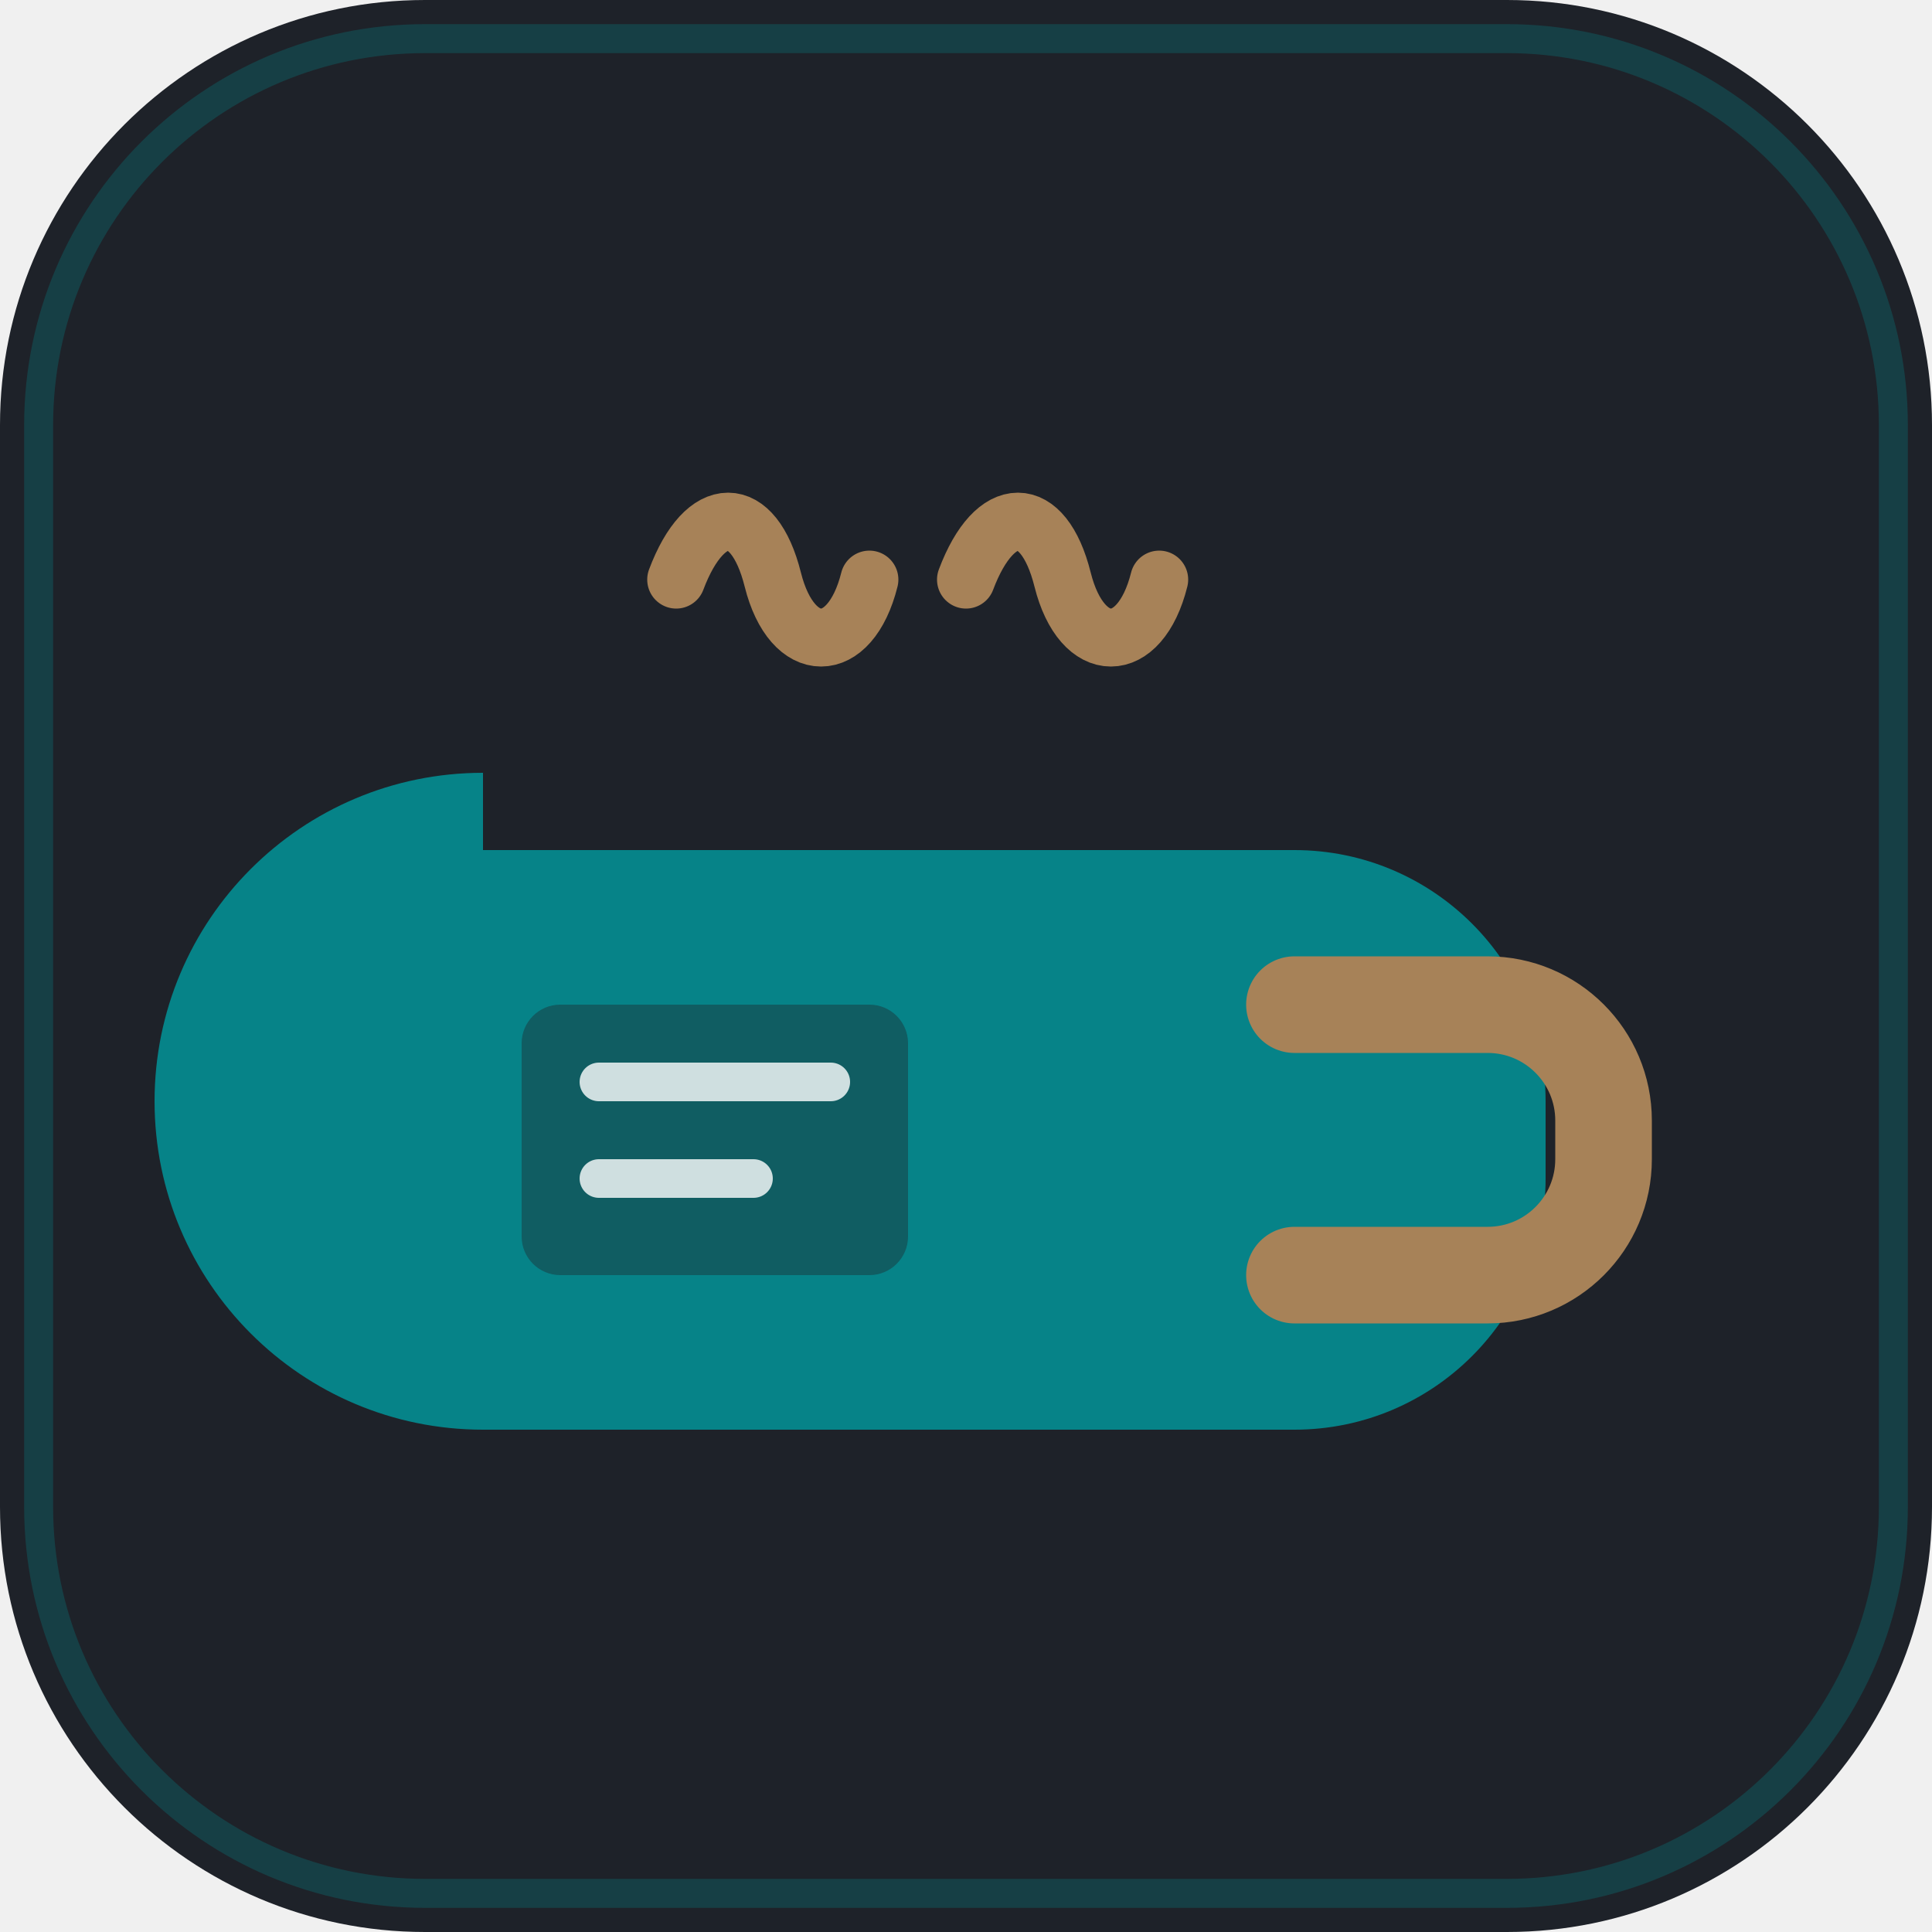
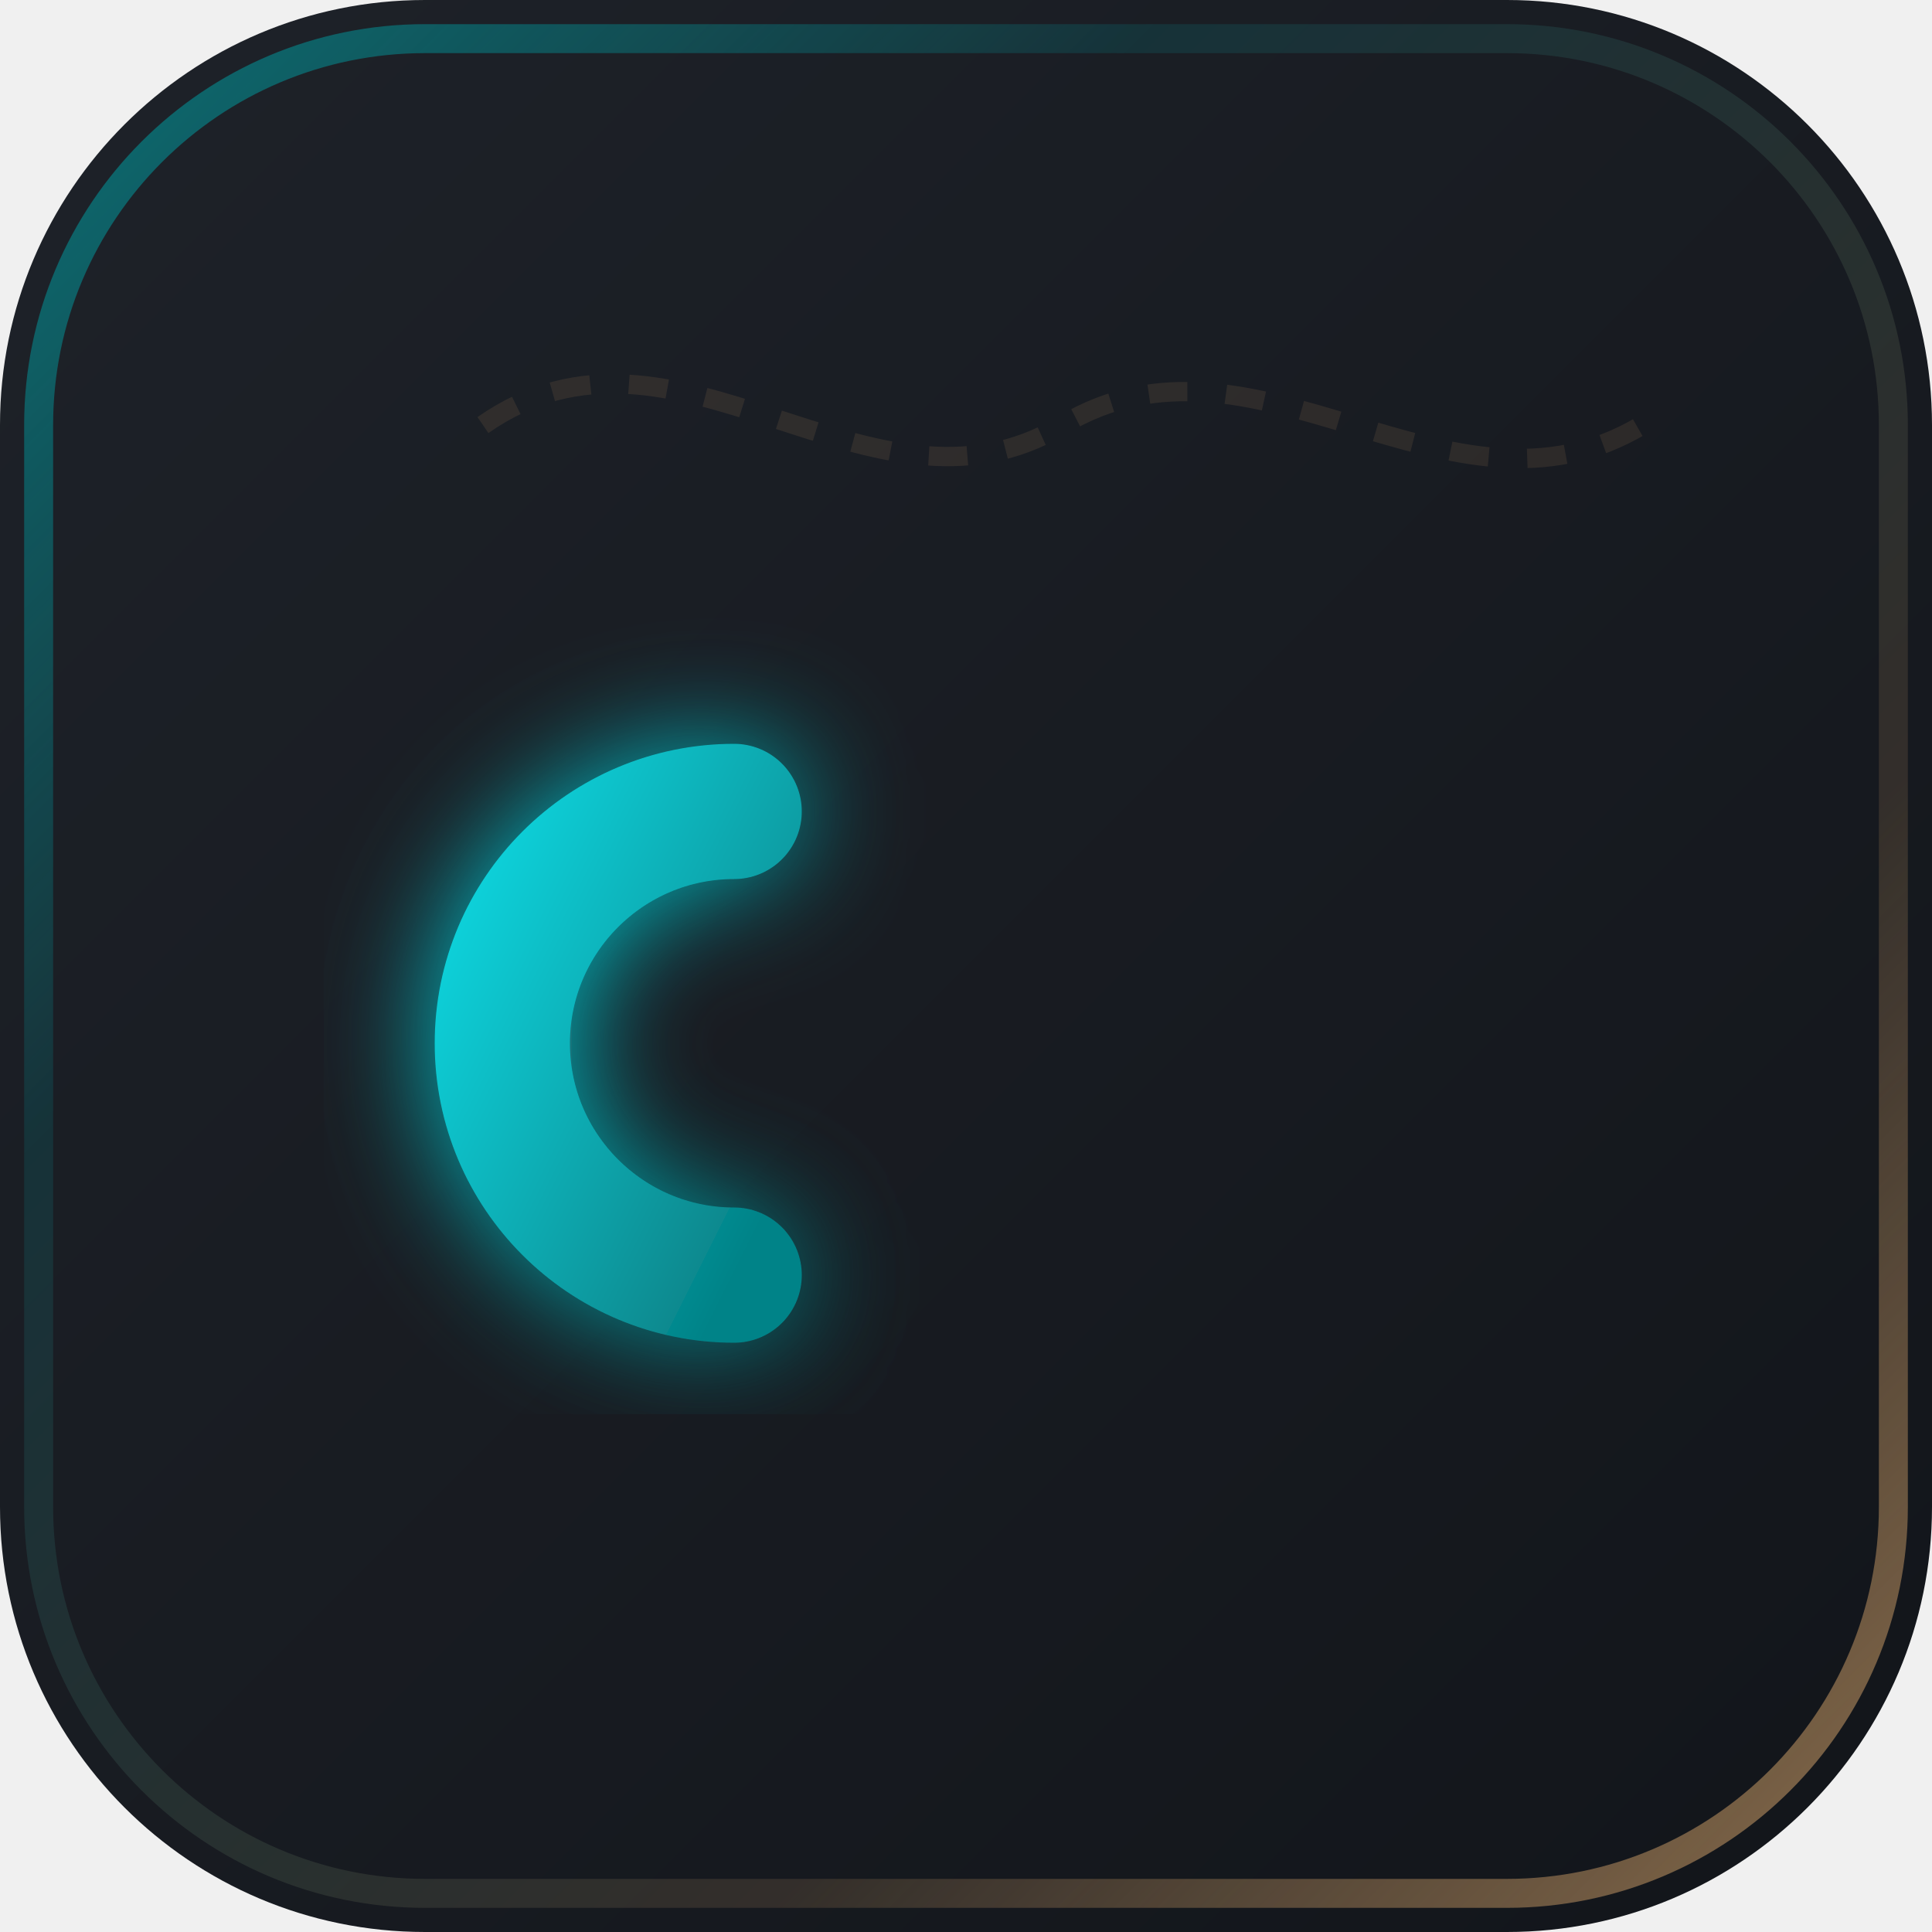
<svg xmlns="http://www.w3.org/2000/svg" viewBox="0 0 100 100" width="512" height="512">
-   <rect width="100" height="100" rx="22" fill="#1E2229" />
-   <rect x="2" y="2" width="96" height="96" rx="20" fill="none" stroke="#068388" stroke-width="1.5" stroke-opacity="0.3" />
-   <g transform="translate(5, 12)">
-     <path d="M30 18c1.5-4 4-4 5 0s4 4 5 0" fill="none" stroke="#a78258" stroke-width="3" stroke-linecap="round" />
-     <path d="M45 18c1.5-4 4-4 5 0s4 4 5 0" fill="none" stroke="#a78258" stroke-width="3" stroke-linecap="round" />
-     <path d="M20 32h42a13 13 0 0 1 13 13v4a13 13 0 0 1-13 13H20a17 17 0 0 1-17-17v-0a17 17 0 0 1 17-17z" fill="#068388" />
-     <path d="M62 40h10a6 6 0 0 1 6 6v2a6 6 0 0 1-6 6H62" fill="none" stroke="#a78258" stroke-width="5" stroke-linecap="round" />
-     <rect x="22" y="40" width="20" height="14" rx="2" fill="#1E2229" opacity="0.4" />
-     <line x1="26" y1="44" x2="38" y2="44" stroke="#ffffff" stroke-width="2" stroke-linecap="round" opacity="0.8" />
-     <line x1="26" y1="49" x2="34" y2="49" stroke="#ffffff" stroke-width="2" stroke-linecap="round" opacity="0.8" />
+   <defs>
+     <linearGradient id="bgGrad" x1="0%" y1="0%" x2="100%" y2="100%">
+       <stop offset="0%" stop-color="#1E2229" />
+       <stop offset="100%" stop-color="#12151A" />
+     </linearGradient>
+     <linearGradient id="borderGrad" x1="0%" y1="0%" x2="100%" y2="100%">
+       <stop offset="0%" stop-color="#068388" stop-opacity="0.8" />
+       <stop offset="30%" stop-color="#068388" stop-opacity="0.2" />
+       <stop offset="70%" stop-color="#a78258" stop-opacity="0.2" />
+       <stop offset="100%" stop-color="#a78258" stop-opacity="0.8" />
+     </linearGradient>
+     <linearGradient id="tealGrad" x1="0%" y1="0%" x2="100%" y2="100%">
+       <stop offset="0%" stop-color="#0cd2db" />
+       <stop offset="100%" stop-color="#068388" />
+     </linearGradient>
+     <linearGradient id="goldGrad" x1="0%" y1="0%" x2="100%" y2="100%">
+       <stop offset="0%" stop-color="#f3d5b5" />
+       <stop offset="50%" stop-color="#e9c46a" />
+       <stop offset="100%" stop-color="#a78258" />
+     </linearGradient>
+     <filter id="glow" x="-20%" y="-20%" width="140%" height="140%">
+       <feGaussianBlur stdDeviation="3" result="blur" />
+       <feMerge>
+         <feMergeNode in="blur" />
+         <feMergeNode in="SourceGraphic" />
+       </feMerge>
+     </filter>
+   </defs>
+   <rect width="100" height="100" rx="22" fill="url(#bgGrad)" />
+   <rect x="2" y="2" width="96" height="96" rx="20" fill="none" stroke="url(#borderGrad)" stroke-width="1.5" />
+   <path d="M25,22 C35,15 45,28 55,22 C65,16 75,28 85,22" fill="none" stroke="#a78258" stroke-width="1" stroke-opacity="0.15" stroke-dasharray="2 2" />
+   <g filter="url(#glow)">
+     <path d="M 38,42 A 12,12 0 1,0 38,66" fill="none" stroke="url(#tealGrad)" stroke-width="7" stroke-linecap="round" />
+     <path d="M 38,30 L 38,66" fill="none" stroke="url(#tealGrad)" stroke-width="7" stroke-linecap="round" />
+     <path d="M 52,30 L 52,66" fill="none" stroke="url(#goldGrad)" stroke-width="7" stroke-linecap="round" />
+     <path d="M 72,30 L 72,66" fill="none" stroke="url(#goldGrad)" stroke-width="7" stroke-linecap="round" />
+     <path d="M 52,48 L 72,48" fill="none" stroke="url(#goldGrad)" stroke-width="7" stroke-linecap="round" />
  </g>
</svg>
